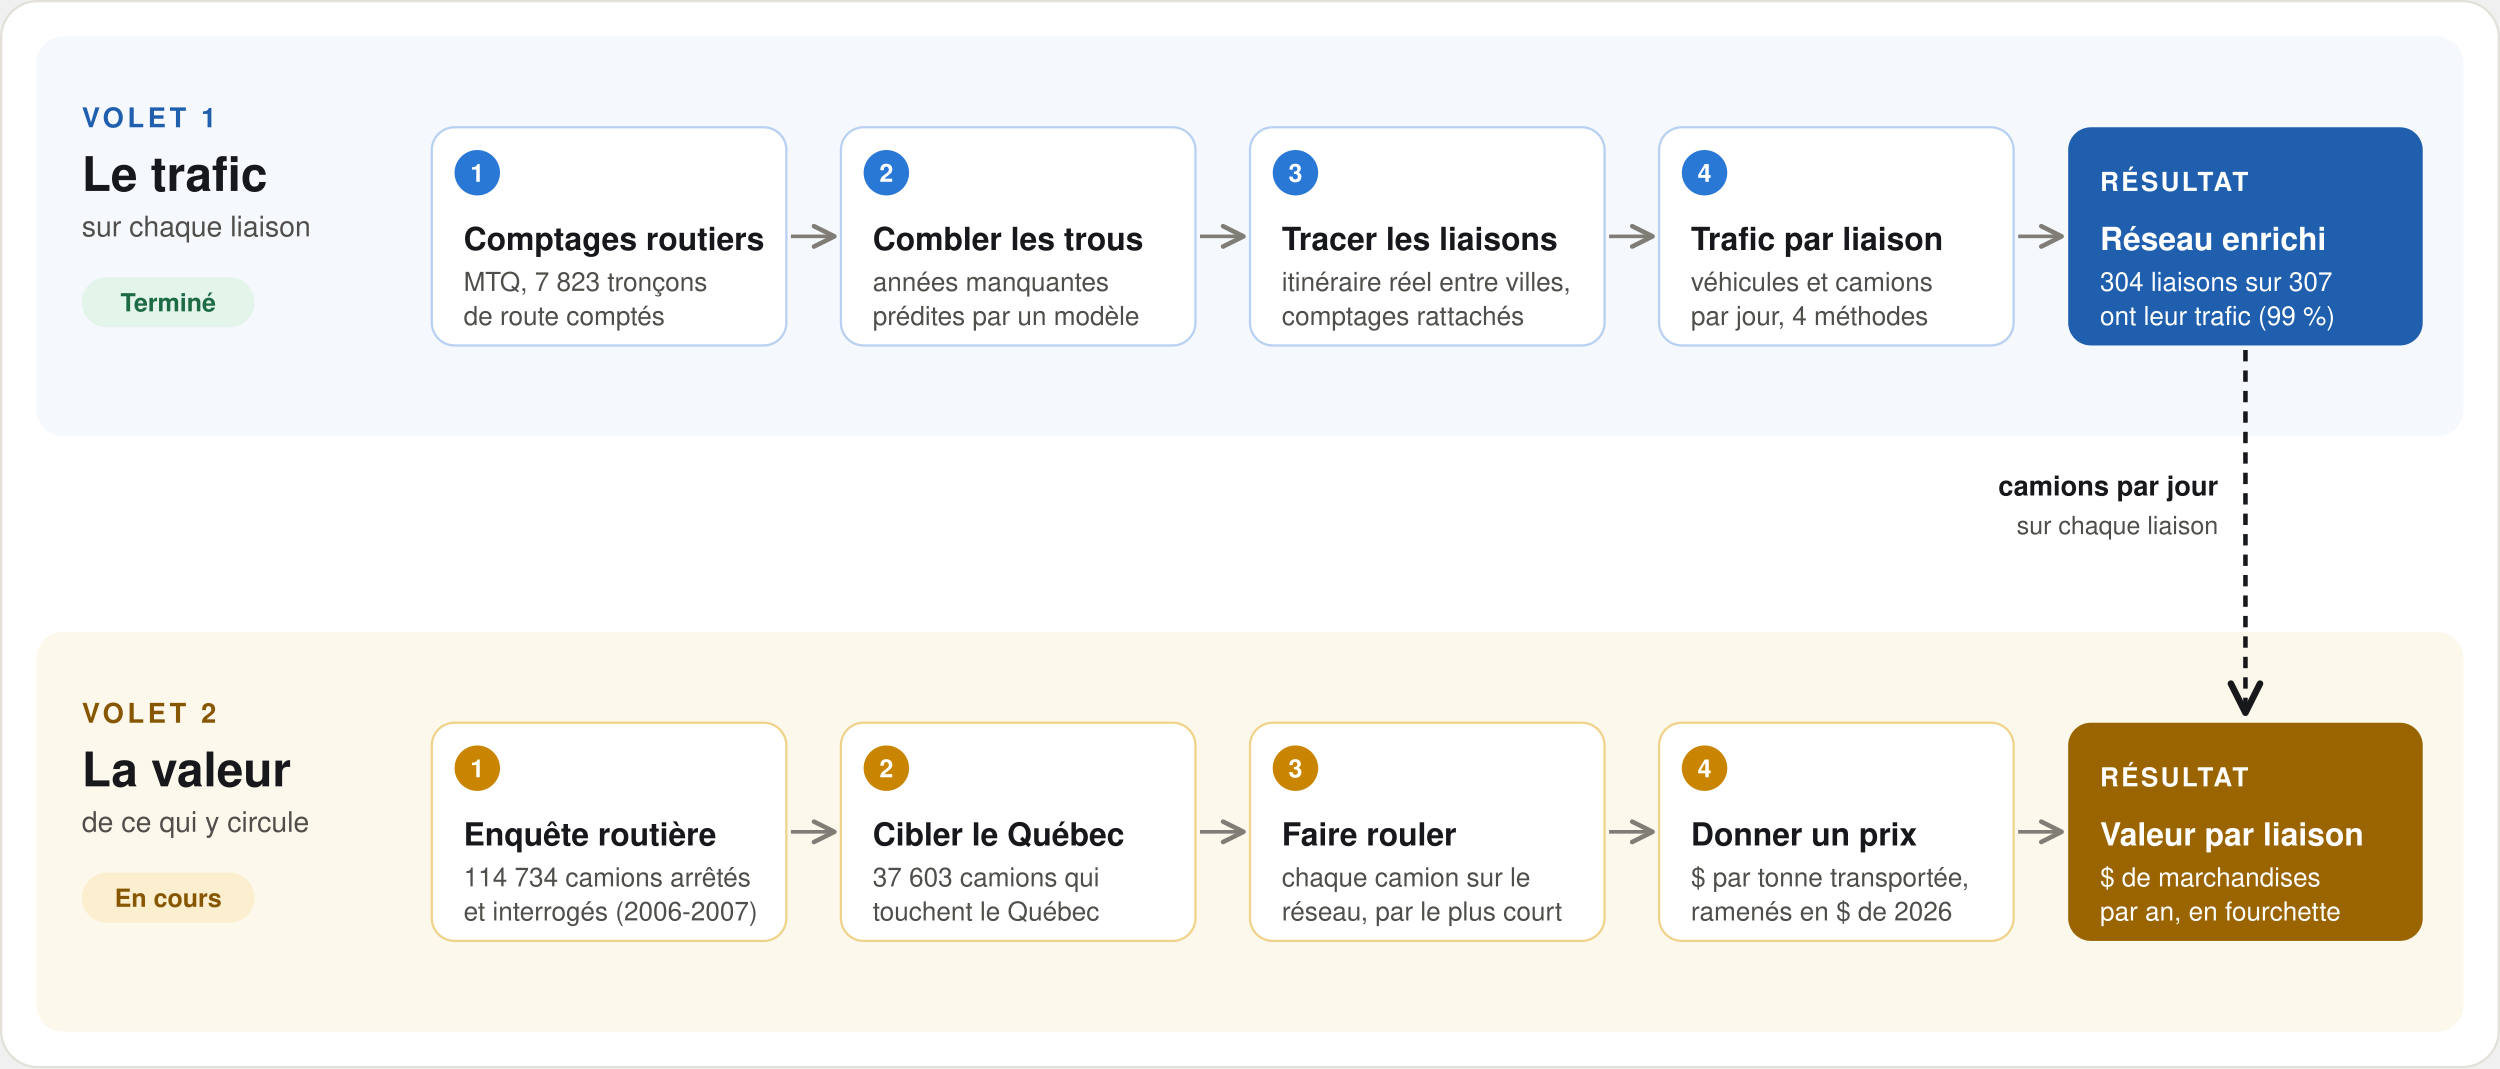
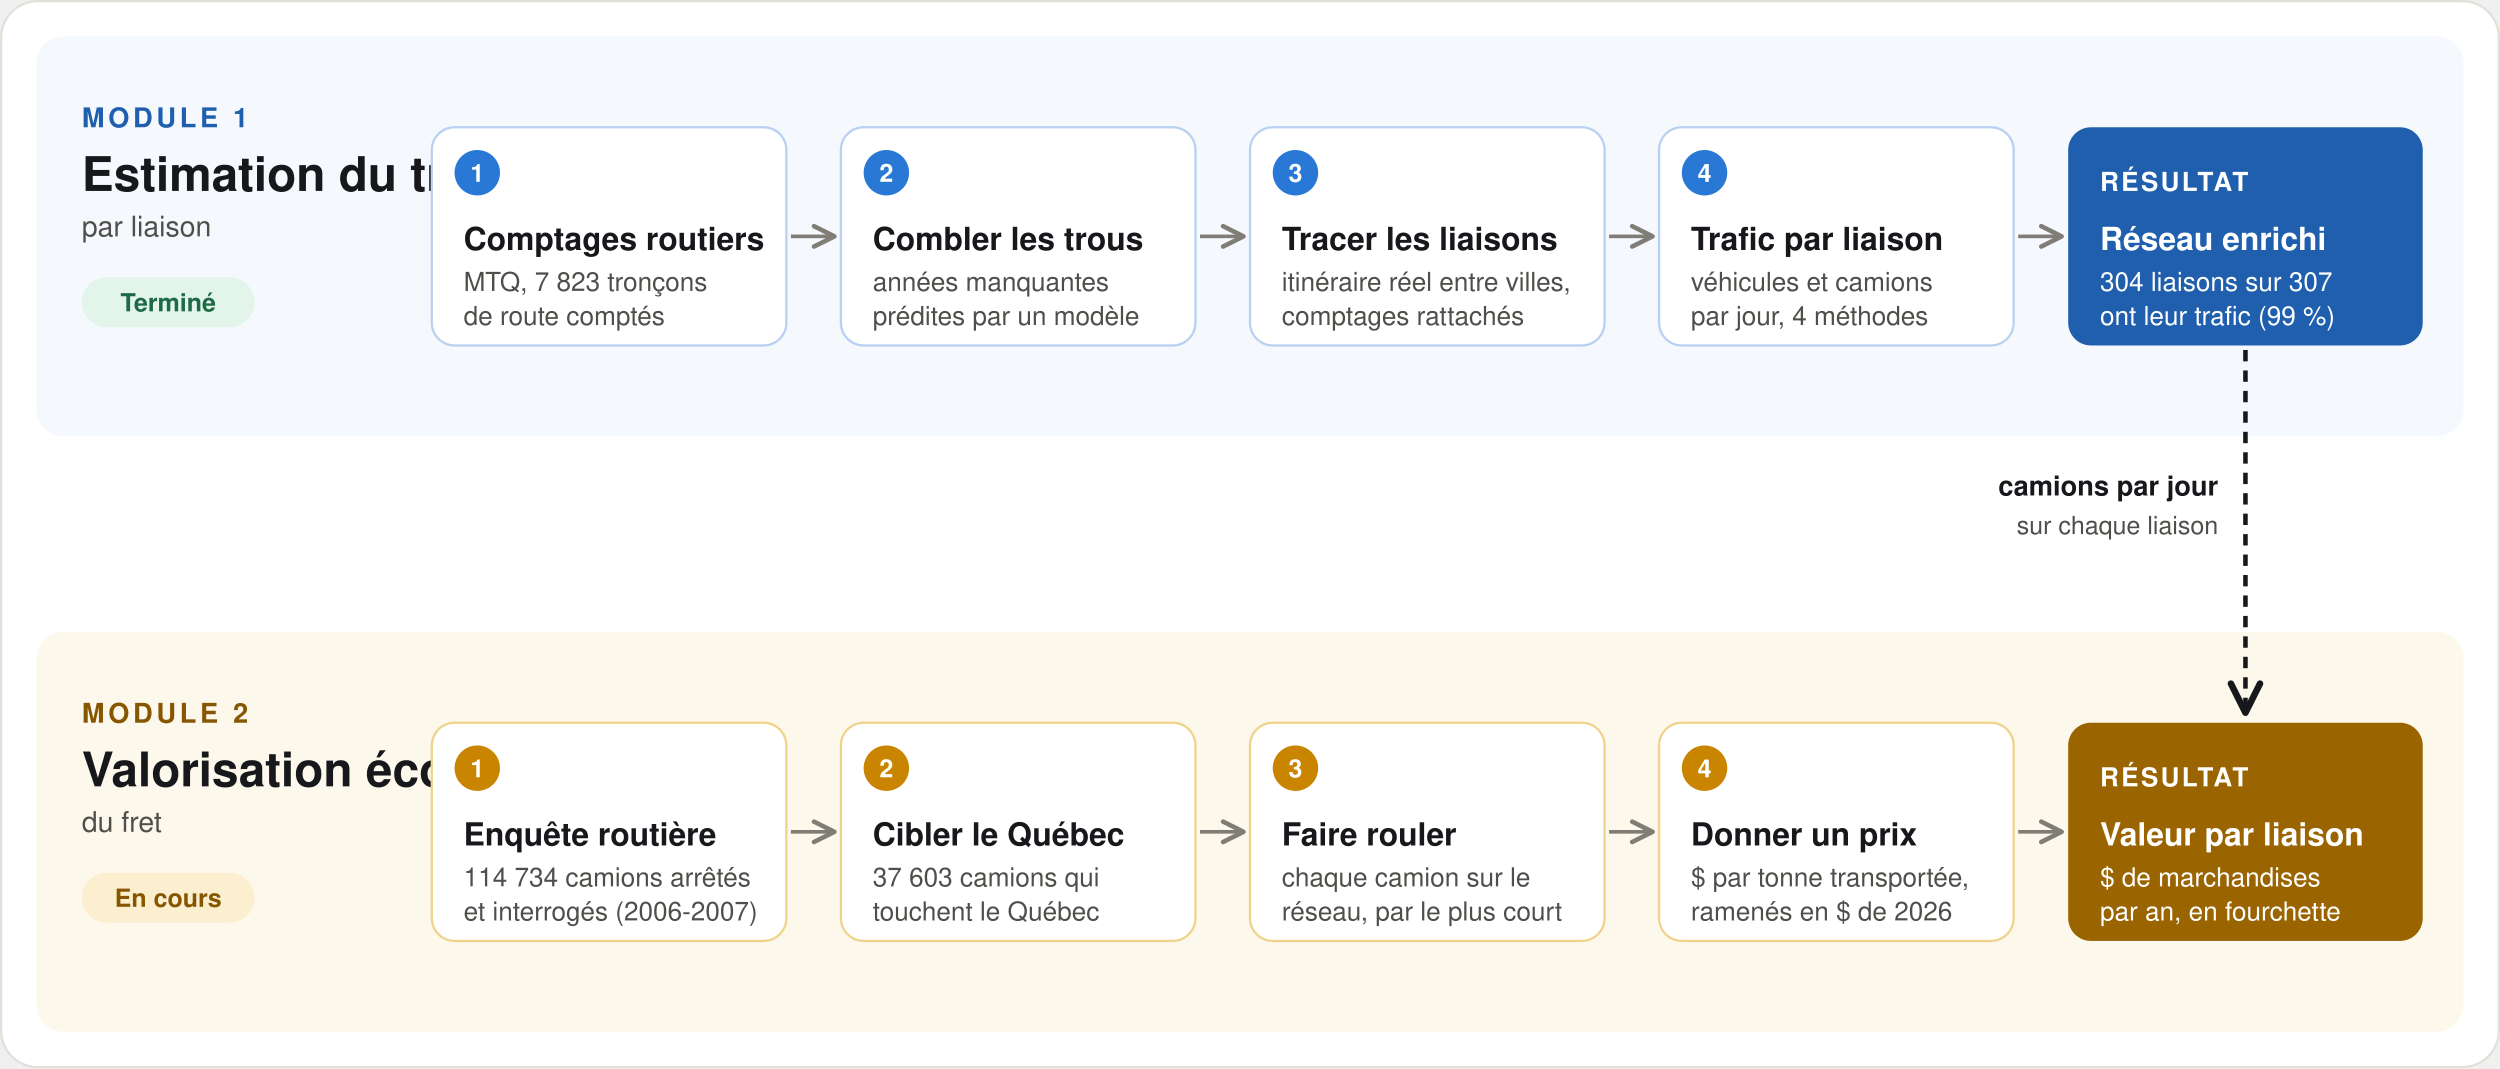
<svg xmlns="http://www.w3.org/2000/svg" viewBox="0 0 1100 470" width="1100" height="470" role="img" aria-labelledby="titre desc">
  <defs>
    <marker id="fleche" viewBox="0 0 10 10" refX="8" refY="5" markerWidth="7" markerHeight="7" orient="auto-start-reverse">
      <path d="M1 1 L9 5 L1 9" fill="none" stroke="#7f7d76" stroke-width="1.8" stroke-linecap="round" stroke-linejoin="round" />
    </marker>
    <marker id="fleche-pont" viewBox="0 0 10 10" refX="8" refY="5" markerWidth="8" markerHeight="8" orient="auto-start-reverse">
      <path d="M1 1 L9 5 L1 9" fill="none" stroke="#17181b" stroke-width="1.8" stroke-linecap="round" stroke-linejoin="round" />
    </marker>
    <style>
      text{font-family:"Segoe UI","Helvetica Neue",Helvetica,Arial,sans-serif;fill:#17181b}
      .eyebrow{font-size:12px;font-weight:700;letter-spacing:1.6px}
      .phase{font-size:21px;font-weight:700}
      .phase-sous{font-size:12.5px;fill:#4f4e4a}
      .pastille{font-size:11px;font-weight:700}
      .titre{font-size:14px;font-weight:700}
      .sous{font-size:11.5px;fill:#4f4e4a}
      .num{font-size:11px;font-weight:700;fill:#ffffff}
      .res-titre{font-size:14px;font-weight:700;fill:#ffffff}
      .res-sous{font-size:11.5px;fill:#ffffff}
      .pont{font-size:12px;font-weight:700}
      .pont-sous{font-size:11px;fill:#4f4e4a}
      .lien{fill:none;stroke:#7f7d76;stroke-width:1.6;marker-end:url(#fleche)}
    </style>
  </defs>
  <rect x="0.5" y="0.5" width="1099" height="469" rx="16" fill="#ffffff" stroke="#e2e0d8" />
  <rect x="16" y="16" width="1068" height="176" rx="12" fill="#f5f8fd" />
-   <text x="36" y="56" class="eyebrow" style="fill:#1f5fae">VOLET 1</text>
-   <text x="36" y="84" class="phase">Le trafic</text>
-   <text x="36" y="104" class="phase-sous">sur chaque liaison</text>
+   <text x="36" y="56" class="eyebrow" style="fill:#1f5fae">MODULE 1</text>
+   <text x="36" y="84" class="phase">Estimation du trafic</text>
+   <text x="36" y="104" class="phase-sous">par liaison</text>
  <rect x="36" y="122" width="76" height="22" rx="11" fill="#e3f4ea" />
  <text x="74" y="137" class="pastille" text-anchor="middle" style="fill:#1d6b45">Terminé</text>
  <g>
    <rect x="190" y="56" width="156" height="96" rx="10" fill="#ffffff" stroke="#b8d0f1" />
    <circle cx="210" cy="76" r="10" fill="#2a78d6" />
    <text x="210" y="80" class="num" text-anchor="middle">1</text>
    <text x="204" y="110" class="titre">Comptages routiers</text>
    <text x="204" y="128" class="sous">MTQ, 7 823 tronçons</text>
    <text x="204" y="143" class="sous">de route comptés</text>
  </g>
  <g>
    <rect x="370" y="56" width="156" height="96" rx="10" fill="#ffffff" stroke="#b8d0f1" />
    <circle cx="390" cy="76" r="10" fill="#2a78d6" />
    <text x="390" y="80" class="num" text-anchor="middle">2</text>
    <text x="384" y="110" class="titre">Combler les trous</text>
    <text x="384" y="128" class="sous">années manquantes</text>
    <text x="384" y="143" class="sous">prédites par un modèle</text>
  </g>
  <g>
    <rect x="550" y="56" width="156" height="96" rx="10" fill="#ffffff" stroke="#b8d0f1" />
    <circle cx="570" cy="76" r="10" fill="#2a78d6" />
    <text x="570" y="80" class="num" text-anchor="middle">3</text>
    <text x="564" y="110" class="titre">Tracer les liaisons</text>
    <text x="564" y="128" class="sous">itinéraire réel entre villes,</text>
    <text x="564" y="143" class="sous">comptages rattachés</text>
  </g>
  <g>
    <rect x="730" y="56" width="156" height="96" rx="10" fill="#ffffff" stroke="#b8d0f1" />
    <circle cx="750" cy="76" r="10" fill="#2a78d6" />
    <text x="750" y="80" class="num" text-anchor="middle">4</text>
    <text x="744" y="110" class="titre">Trafic par liaison</text>
    <text x="744" y="128" class="sous">véhicules et camions</text>
    <text x="744" y="143" class="sous">par jour, 4 méthodes</text>
  </g>
  <g>
    <rect x="910" y="56" width="156" height="96" rx="10" fill="#1f5fae" />
    <text x="924" y="84" class="res-sous" style="font-weight:700;letter-spacing:1px">RÉSULTAT</text>
    <text x="924" y="110" class="res-titre">Réseau enrichi</text>
    <text x="924" y="128" class="res-sous">304 liaisons sur 307</text>
    <text x="924" y="143" class="res-sous">ont leur trafic (99 %)</text>
  </g>
  <path class="lien" d="M348 104 H366" />
  <path class="lien" d="M528 104 H546" />
  <path class="lien" d="M708 104 H726" />
  <path class="lien" d="M888 104 H906" />
  <rect x="16" y="278" width="1068" height="176" rx="12" fill="#fdf8ec" />
-   <text x="36" y="318" class="eyebrow" style="fill:#875600">VOLET 2</text>
-   <text x="36" y="346" class="phase">La valeur</text>
-   <text x="36" y="366" class="phase-sous">de ce qui y circule</text>
+   <text x="36" y="318" class="eyebrow" style="fill:#875600">MODULE 2</text>
+   <text x="36" y="346" class="phase">Valorisation économique</text>
+   <text x="36" y="366" class="phase-sous">du fret</text>
  <rect x="36" y="384" width="76" height="22" rx="11" fill="#fcefcf" />
  <text x="74" y="399" class="pastille" text-anchor="middle" style="fill:#875600">En cours</text>
  <g>
    <rect x="190" y="318" width="156" height="96" rx="10" fill="#ffffff" stroke="#f0d38a" />
    <circle cx="210" cy="338" r="10" fill="#c98500" />
    <text x="210" y="342" class="num" text-anchor="middle">1</text>
    <text x="204" y="372" class="titre">Enquête routière</text>
    <text x="204" y="390" class="sous">114 734 camions arrêtés</text>
    <text x="204" y="405" class="sous">et interrogés (2006-2007)</text>
  </g>
  <g>
    <rect x="370" y="318" width="156" height="96" rx="10" fill="#ffffff" stroke="#f0d38a" />
    <circle cx="390" cy="338" r="10" fill="#c98500" />
    <text x="390" y="342" class="num" text-anchor="middle">2</text>
    <text x="384" y="372" class="titre">Cibler le Québec</text>
    <text x="384" y="390" class="sous">37 603 camions qui</text>
    <text x="384" y="405" class="sous">touchent le Québec</text>
  </g>
  <g>
    <rect x="550" y="318" width="156" height="96" rx="10" fill="#ffffff" stroke="#f0d38a" />
    <circle cx="570" cy="338" r="10" fill="#c98500" />
    <text x="570" y="342" class="num" text-anchor="middle">3</text>
    <text x="564" y="372" class="titre">Faire rouler</text>
    <text x="564" y="390" class="sous">chaque camion sur le</text>
    <text x="564" y="405" class="sous">réseau, par le plus court</text>
  </g>
  <g>
    <rect x="730" y="318" width="156" height="96" rx="10" fill="#ffffff" stroke="#f0d38a" />
    <circle cx="750" cy="338" r="10" fill="#c98500" />
    <text x="750" y="342" class="num" text-anchor="middle">4</text>
    <text x="744" y="372" class="titre">Donner un prix</text>
    <text x="744" y="390" class="sous">$ par tonne transportée,</text>
    <text x="744" y="405" class="sous">ramenés en $ de 2026</text>
  </g>
  <g>
    <rect x="910" y="318" width="156" height="96" rx="10" fill="#9a6400" />
    <text x="924" y="346" class="res-sous" style="font-weight:700;letter-spacing:1px">RÉSULTAT</text>
    <text x="924" y="372" class="res-titre">Valeur par liaison</text>
    <text x="924" y="390" class="res-sous">$ de marchandises</text>
    <text x="924" y="405" class="res-sous">par an, en fourchette</text>
  </g>
  <path class="lien" d="M348 366 H366" />
  <path class="lien" d="M528 366 H546" />
  <path class="lien" d="M708 366 H726" />
  <path class="lien" d="M888 366 H906" />
  <path d="M988 154 V312" fill="none" stroke="#17181b" stroke-width="2" stroke-dasharray="5 4" marker-end="url(#fleche-pont)" />
  <text x="976" y="218" class="pont" text-anchor="end">camions par jour</text>
  <text x="976" y="235" class="pont-sous" text-anchor="end">sur chaque liaison</text>
</svg>
